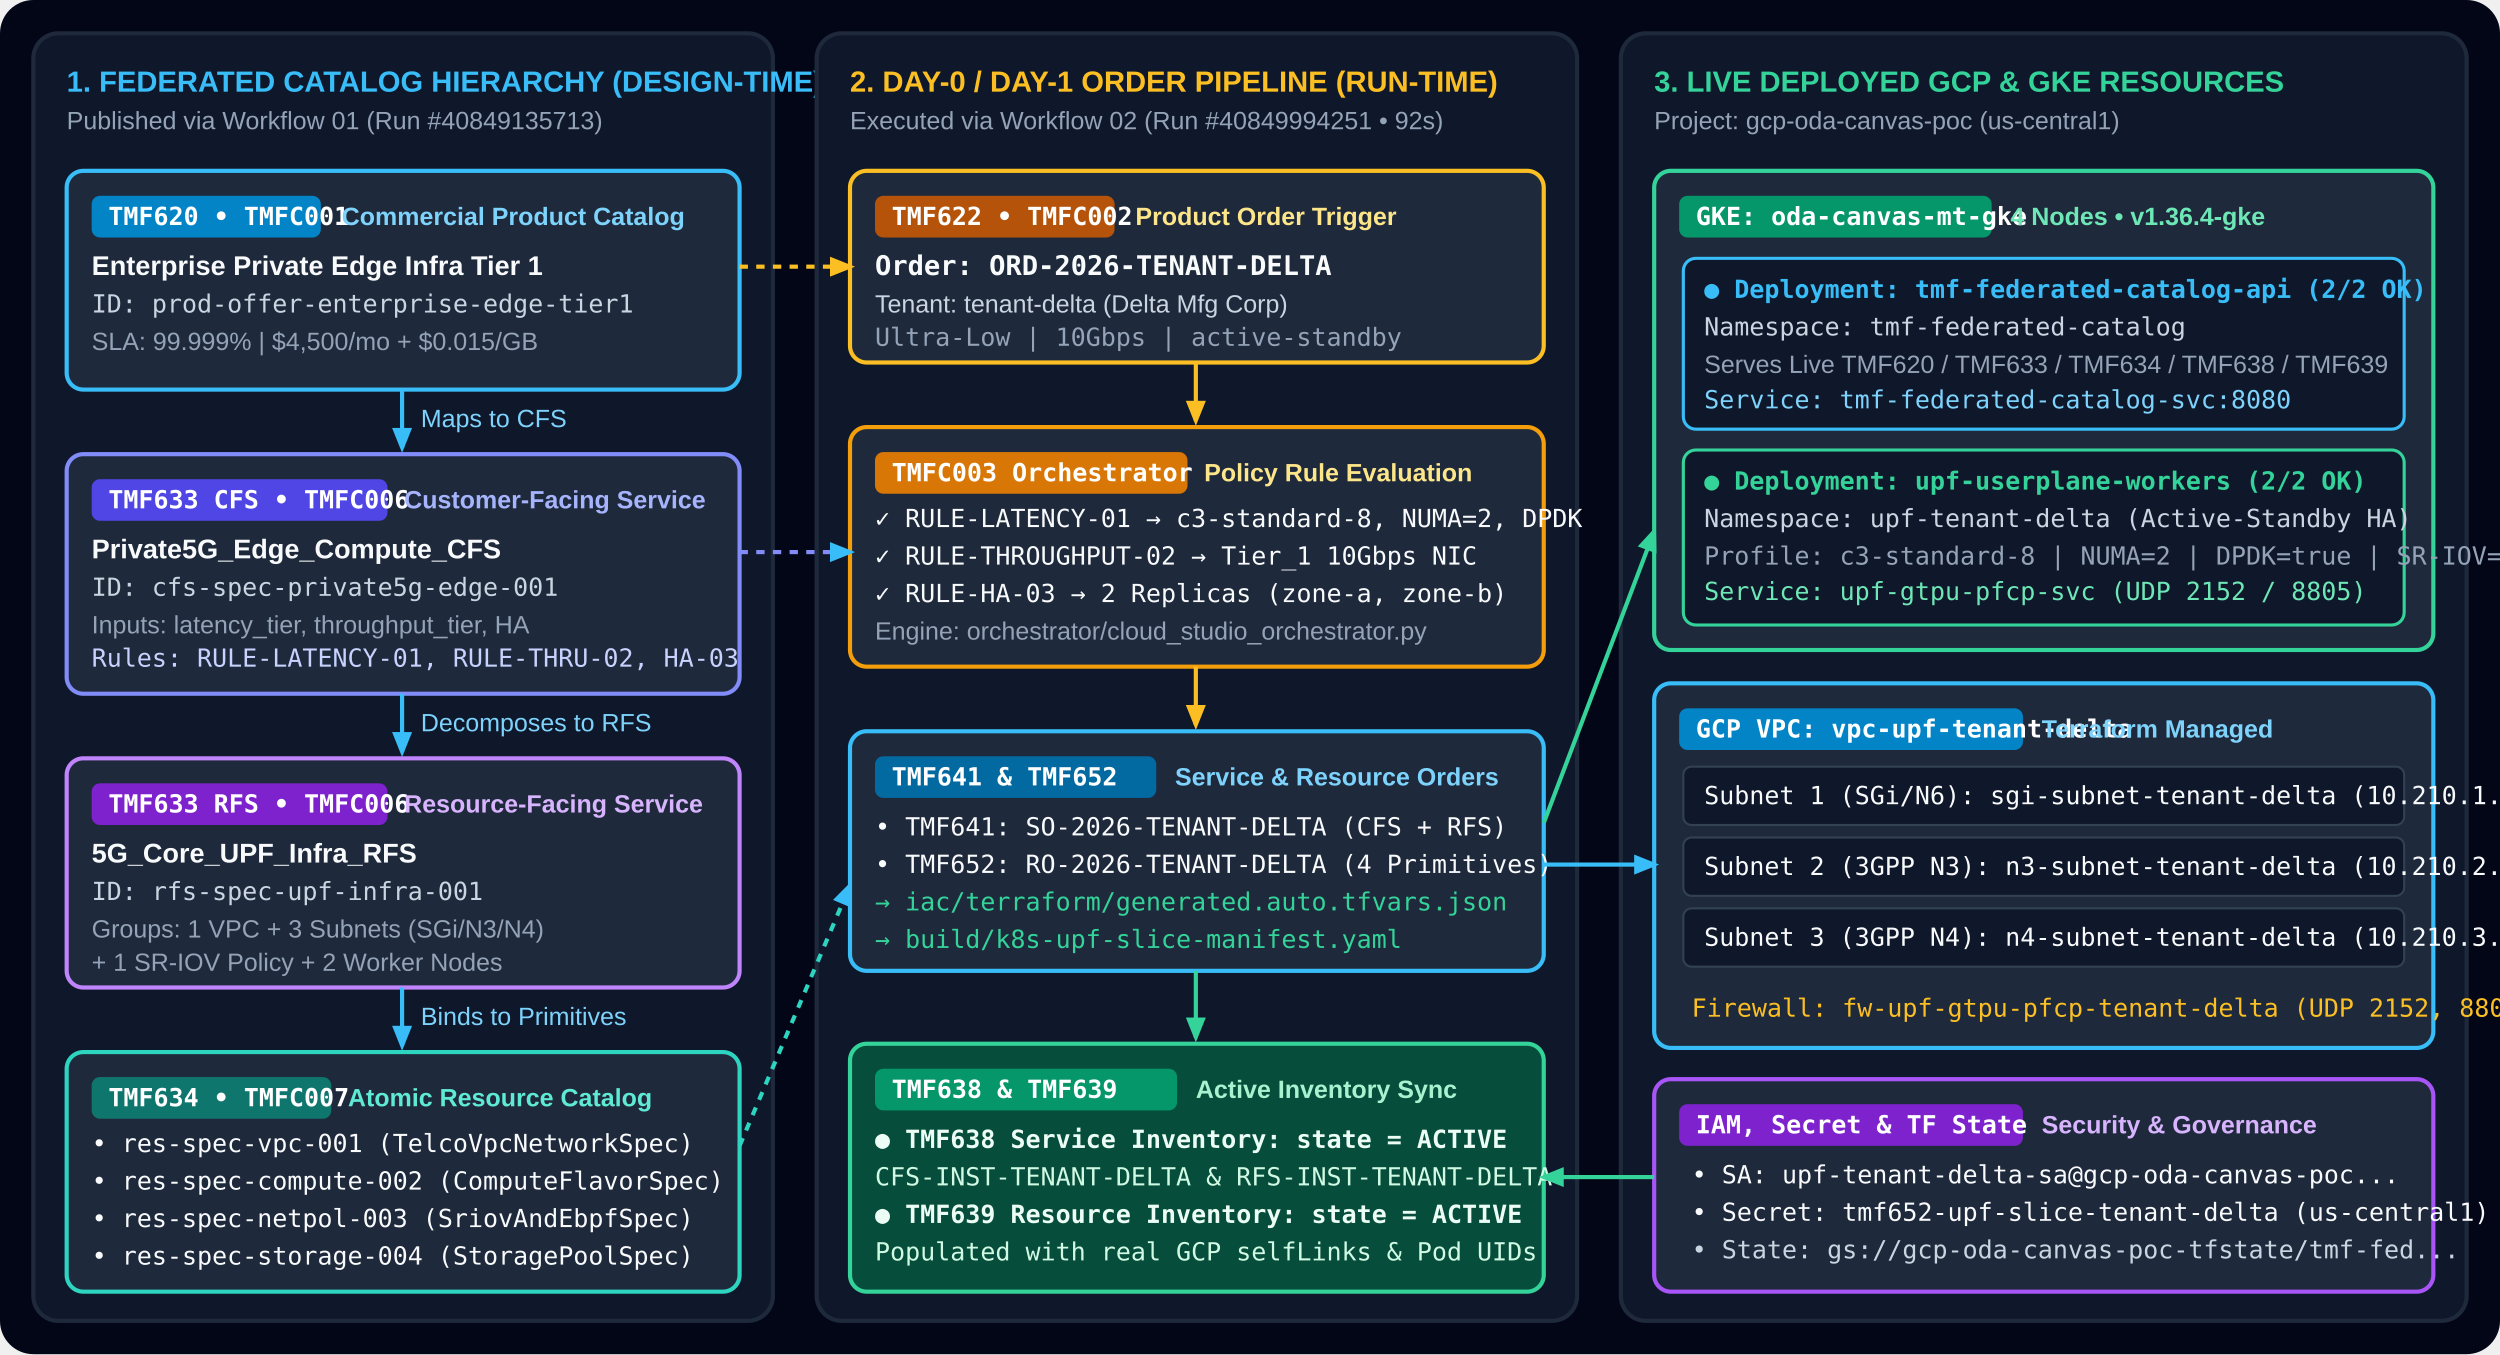
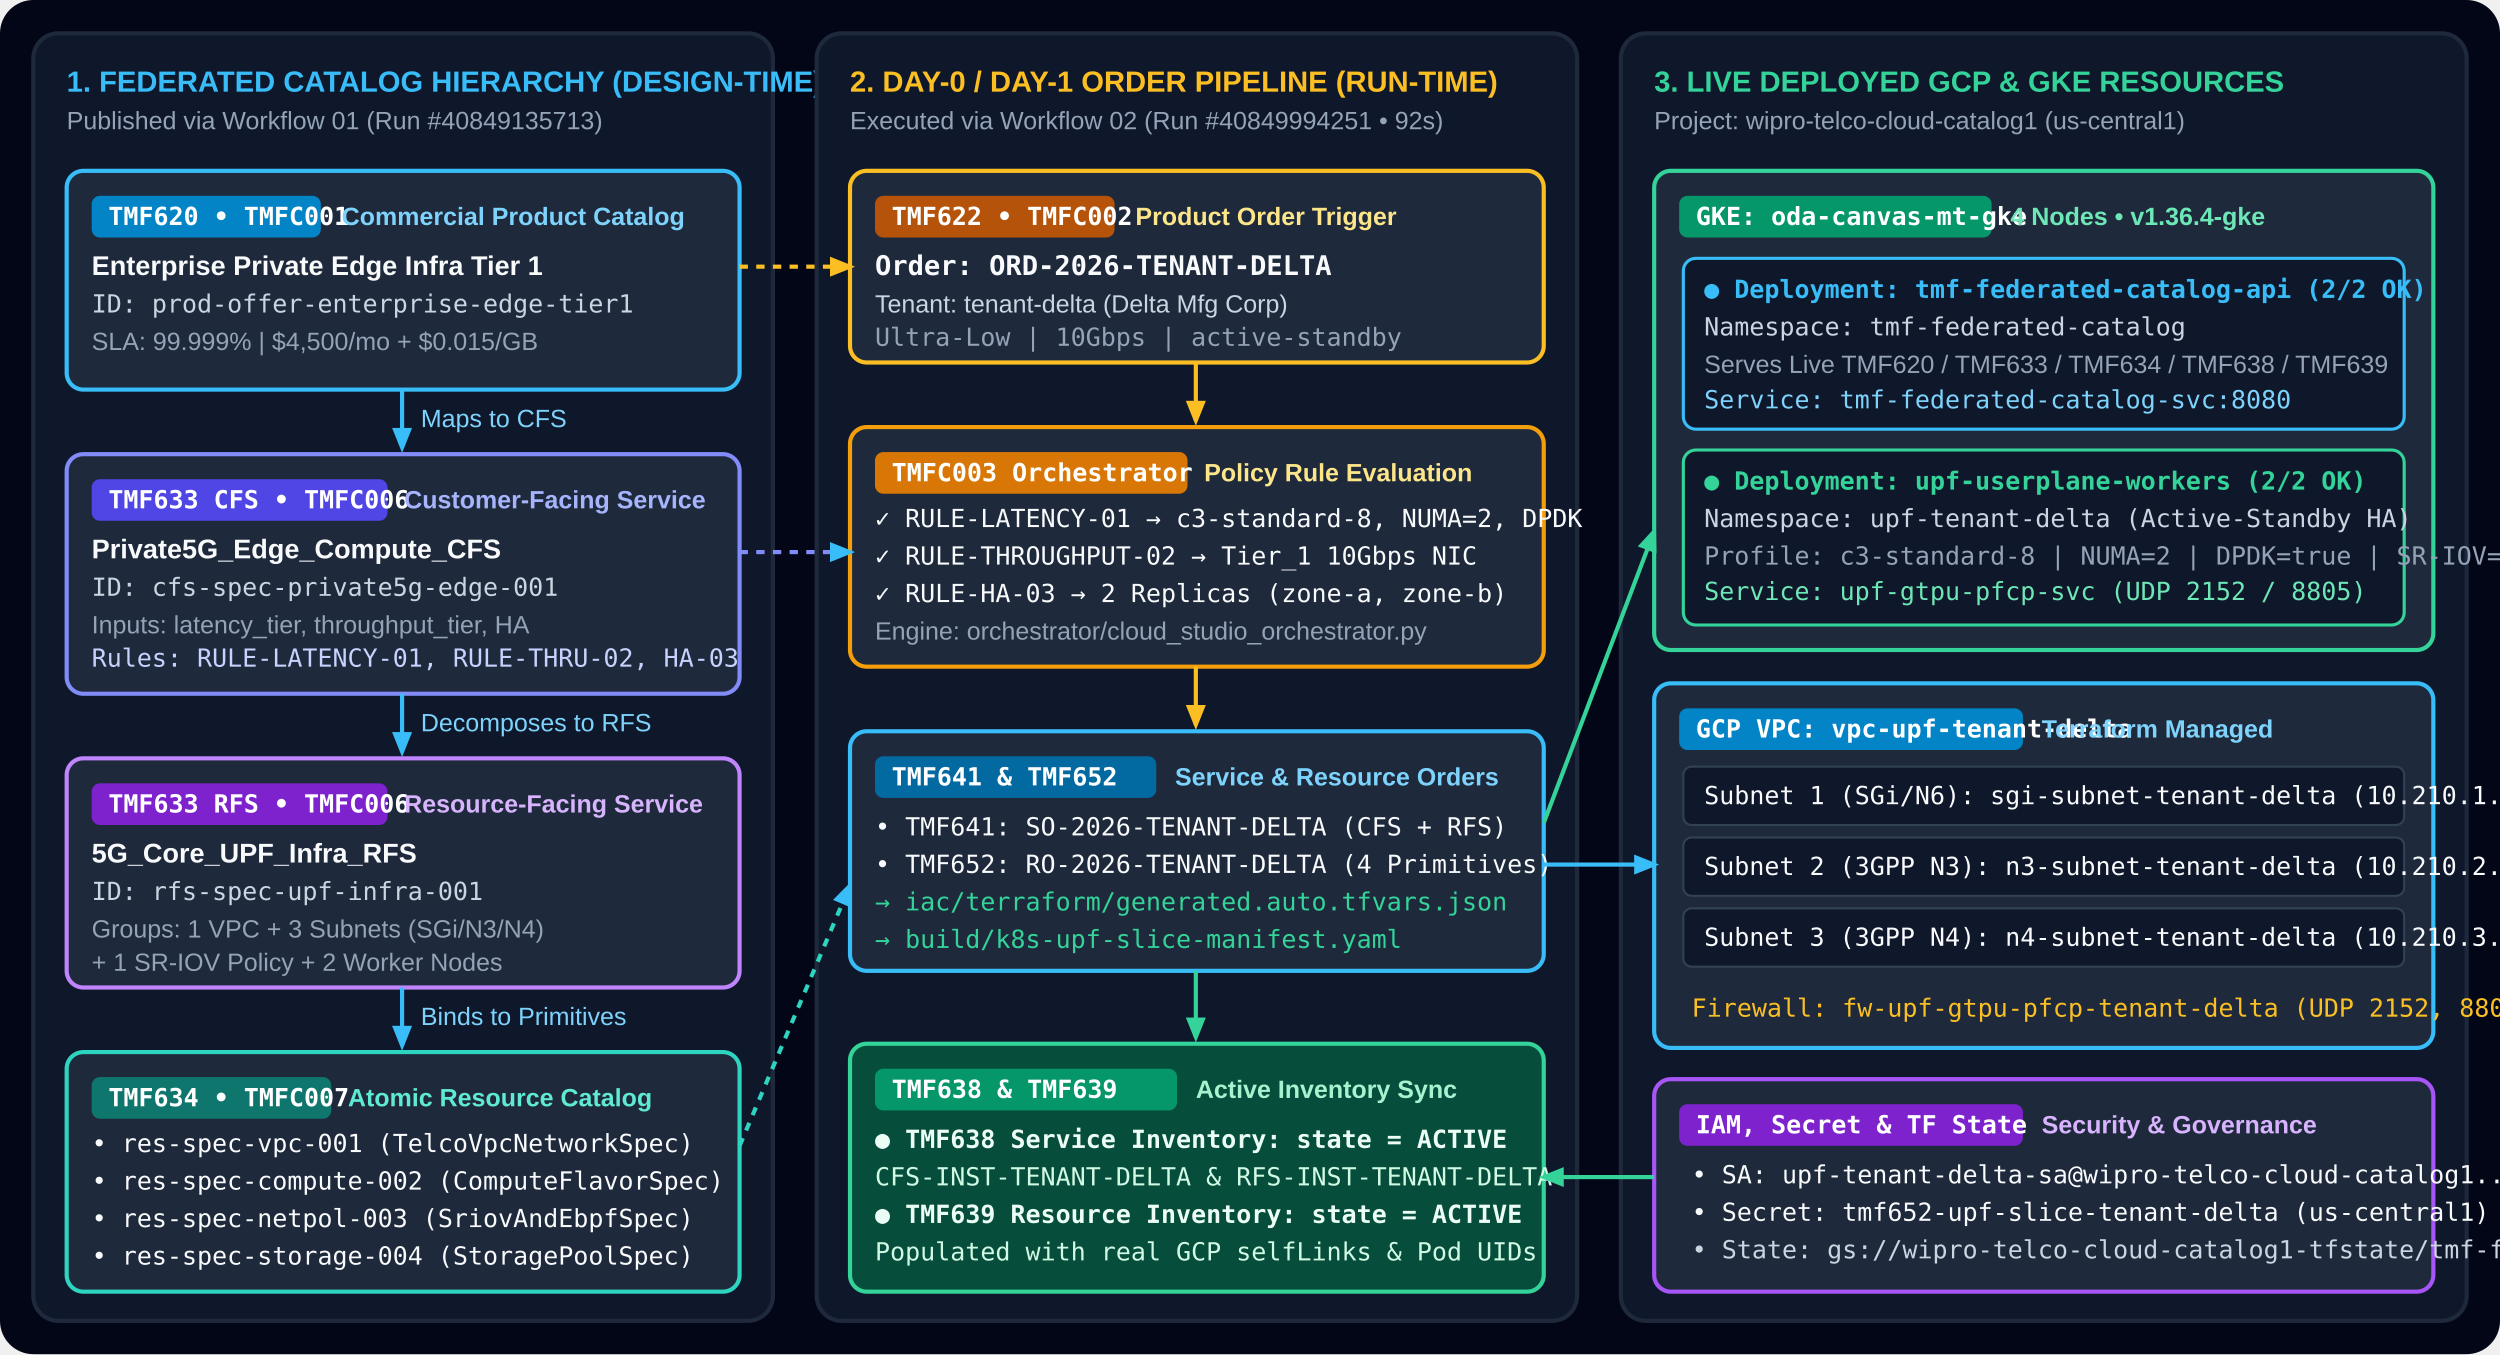
<svg xmlns="http://www.w3.org/2000/svg" viewBox="0 0 1200 650" width="1200" height="650">
  <defs>
    <marker id="arrow-cyan" viewBox="0 0 10 10" refX="8" refY="5" markerWidth="6" markerHeight="6" orient="auto-start-reverse">
      <path d="M 0 1 L 10 5 L 0 9 z" fill="#38bdf8" />
    </marker>
    <marker id="arrow-emerald" viewBox="0 0 10 10" refX="8" refY="5" markerWidth="6" markerHeight="6" orient="auto-start-reverse">
      <path d="M 0 1 L 10 5 L 0 9 z" fill="#34d399" />
    </marker>
    <marker id="arrow-amber" viewBox="0 0 10 10" refX="8" refY="5" markerWidth="6" markerHeight="6" orient="auto-start-reverse">
      <path d="M 0 1 L 10 5 L 0 9 z" fill="#fbbf24" />
    </marker>
  </defs>
  <rect width="1200" height="650" fill="#020617" rx="16" />
  <rect x="16" y="16" width="355" height="618" rx="12" fill="#0f172a" stroke="#1e293b" stroke-width="2" />
  <text x="32" y="44" fill="#38bdf8" font-size="14" font-weight="bold" font-family="Segoe UI, Arial, sans-serif">
    1. FEDERATED CATALOG HIERARCHY (DESIGN-TIME)
  </text>
  <text x="32" y="62" fill="#94a3b8" font-size="12" font-family="Segoe UI, Arial, sans-serif">
    Published via Workflow 01 (Run #40849135713)
  </text>
  <rect x="392" y="16" width="365" height="618" rx="12" fill="#0f172a" stroke="#1e293b" stroke-width="2" />
  <text x="408" y="44" fill="#fbbf24" font-size="14" font-weight="bold" font-family="Segoe UI, Arial, sans-serif">
    2. DAY-0 / DAY-1 ORDER PIPELINE (RUN-TIME)
  </text>
  <text x="408" y="62" fill="#94a3b8" font-size="12" font-family="Segoe UI, Arial, sans-serif">
    Executed via Workflow 02 (Run #40849994251 • 92s)
  </text>
  <rect x="778" y="16" width="406" height="618" rx="12" fill="#0f172a" stroke="#1e293b" stroke-width="2" />
  <text x="794" y="44" fill="#34d399" font-size="14" font-weight="bold" font-family="Segoe UI, Arial, sans-serif">
    3. LIVE DEPLOYED GCP &amp; GKE RESOURCES
  </text>
  <text x="794" y="62" fill="#94a3b8" font-size="12" font-family="Segoe UI, Arial, sans-serif">
-     Project: gcp-oda-canvas-poc (us-central1)
+     Project: wipro-telco-cloud-catalog1 (us-central1)
  </text>
  <rect x="32" y="82" width="323" height="105" rx="8" fill="#1e293b" stroke="#38bdf8" stroke-width="2" />
  <rect x="44" y="94" width="110" height="20" rx="4" fill="#0284c7" />
  <text x="52" y="108" fill="#ffffff" font-size="12" font-weight="bold" font-family="Consolas, monospace">TMF620 • TMFC001</text>
  <text x="164" y="108" fill="#7dd3fc" font-size="12" font-weight="bold" font-family="Segoe UI, Arial, sans-serif">Commercial Product Catalog</text>
  <text x="44" y="132" fill="#f8fafc" font-size="13" font-weight="bold" font-family="Segoe UI, Arial, sans-serif">Enterprise Private Edge Infra Tier 1</text>
  <text x="44" y="150" fill="#cbd5e1" font-size="12" font-family="Consolas, monospace">ID: prod-offer-enterprise-edge-tier1</text>
  <text x="44" y="168" fill="#94a3b8" font-size="12" font-family="Segoe UI, Arial, sans-serif">SLA: 99.999% | $4,500/mo + $0.015/GB</text>
  <line x1="193" y1="187" x2="193" y2="215" stroke="#38bdf8" stroke-width="2" marker-end="url(#arrow-cyan)" />
  <text x="202" y="205" fill="#7dd3fc" font-size="12" font-family="Segoe UI, Arial, sans-serif">Maps to CFS</text>
  <rect x="32" y="218" width="323" height="115" rx="8" fill="#1e293b" stroke="#818cf8" stroke-width="2" />
  <rect x="44" y="230" width="142" height="20" rx="4" fill="#4f46e5" />
  <text x="52" y="244" fill="#ffffff" font-size="12" font-weight="bold" font-family="Consolas, monospace">TMF633 CFS • TMFC006</text>
  <text x="194" y="244" fill="#a5b4fc" font-size="12" font-weight="bold" font-family="Segoe UI, Arial, sans-serif">Customer-Facing Service</text>
  <text x="44" y="268" fill="#f8fafc" font-size="13" font-weight="bold" font-family="Segoe UI, Arial, sans-serif">Private5G_Edge_Compute_CFS</text>
  <text x="44" y="286" fill="#cbd5e1" font-size="12" font-family="Consolas, monospace">ID: cfs-spec-private5g-edge-001</text>
  <text x="44" y="304" fill="#94a3b8" font-size="12" font-family="Segoe UI, Arial, sans-serif">Inputs: latency_tier, throughput_tier, HA</text>
  <text x="44" y="320" fill="#c7d2fe" font-size="12" font-family="Consolas, monospace">Rules: RULE-LATENCY-01, RULE-THRU-02, HA-03</text>
  <line x1="193" y1="333" x2="193" y2="361" stroke="#38bdf8" stroke-width="2" marker-end="url(#arrow-cyan)" />
  <text x="202" y="351" fill="#7dd3fc" font-size="12" font-family="Segoe UI, Arial, sans-serif">Decomposes to RFS</text>
  <rect x="32" y="364" width="323" height="110" rx="8" fill="#1e293b" stroke="#c084fc" stroke-width="2" />
  <rect x="44" y="376" width="142" height="20" rx="4" fill="#7e22ce" />
  <text x="52" y="390" fill="#ffffff" font-size="12" font-weight="bold" font-family="Consolas, monospace">TMF633 RFS • TMFC006</text>
  <text x="194" y="390" fill="#d8b4fe" font-size="12" font-weight="bold" font-family="Segoe UI, Arial, sans-serif">Resource-Facing Service</text>
  <text x="44" y="414" fill="#f8fafc" font-size="13" font-weight="bold" font-family="Segoe UI, Arial, sans-serif">5G_Core_UPF_Infra_RFS</text>
  <text x="44" y="432" fill="#cbd5e1" font-size="12" font-family="Consolas, monospace">ID: rfs-spec-upf-infra-001</text>
  <text x="44" y="450" fill="#94a3b8" font-size="12" font-family="Segoe UI, Arial, sans-serif">Groups: 1 VPC + 3 Subnets (SGi/N3/N4)</text>
  <text x="44" y="466" fill="#94a3b8" font-size="12" font-family="Segoe UI, Arial, sans-serif">+ 1 SR-IOV Policy + 2 Worker Nodes</text>
  <line x1="193" y1="474" x2="193" y2="502" stroke="#38bdf8" stroke-width="2" marker-end="url(#arrow-cyan)" />
  <text x="202" y="492" fill="#7dd3fc" font-size="12" font-family="Segoe UI, Arial, sans-serif">Binds to Primitives</text>
  <rect x="32" y="505" width="323" height="115" rx="8" fill="#1e293b" stroke="#2dd4bf" stroke-width="2" />
  <rect x="44" y="517" width="115" height="20" rx="4" fill="#0f766e" />
  <text x="52" y="531" fill="#ffffff" font-size="12" font-weight="bold" font-family="Consolas, monospace">TMF634 • TMFC007</text>
  <text x="167" y="531" fill="#5eead4" font-size="12" font-weight="bold" font-family="Segoe UI, Arial, sans-serif">Atomic Resource Catalog</text>
  <text x="44" y="553" fill="#f8fafc" font-size="12" font-family="Consolas, monospace">• res-spec-vpc-001 (TelcoVpcNetworkSpec)</text>
  <text x="44" y="571" fill="#f8fafc" font-size="12" font-family="Consolas, monospace">• res-spec-compute-002 (ComputeFlavorSpec)</text>
  <text x="44" y="589" fill="#f8fafc" font-size="12" font-family="Consolas, monospace">• res-spec-netpol-003 (SriovAndEbpfSpec)</text>
  <text x="44" y="607" fill="#f8fafc" font-size="12" font-family="Consolas, monospace">• res-spec-storage-004 (StoragePoolSpec)</text>
  <rect x="408" y="82" width="333" height="92" rx="8" fill="#1e293b" stroke="#fbbf24" stroke-width="2" />
  <rect x="420" y="94" width="115" height="20" rx="4" fill="#b45309" />
  <text x="428" y="108" fill="#ffffff" font-size="12" font-weight="bold" font-family="Consolas, monospace">TMF622 • TMFC002</text>
  <text x="545" y="108" fill="#fde68a" font-size="12" font-weight="bold" font-family="Segoe UI, Arial, sans-serif">Product Order Trigger</text>
  <text x="420" y="132" fill="#f8fafc" font-size="13" font-weight="bold" font-family="Consolas, monospace">Order: ORD-2026-TENANT-DELTA</text>
  <text x="420" y="150" fill="#cbd5e1" font-size="12" font-family="Segoe UI, Arial, sans-serif">Tenant: tenant-delta (Delta Mfg Corp)</text>
  <text x="420" y="166" fill="#94a3b8" font-size="12" font-family="Consolas, monospace">Ultra-Low | 10Gbps | active-standby</text>
  <line x1="574" y1="174" x2="574" y2="202" stroke="#fbbf24" stroke-width="2" marker-end="url(#arrow-amber)" />
  <rect x="408" y="205" width="333" height="115" rx="8" fill="#1e293b" stroke="#f59e0b" stroke-width="2" />
  <rect x="420" y="217" width="150" height="20" rx="4" fill="#d97706" />
  <text x="428" y="231" fill="#ffffff" font-size="12" font-weight="bold" font-family="Consolas, monospace">TMFC003 Orchestrator</text>
  <text x="578" y="231" fill="#fde68a" font-size="12" font-weight="bold" font-family="Segoe UI, Arial, sans-serif">Policy Rule Evaluation</text>
  <text x="420" y="253" fill="#f8fafc" font-size="12" font-family="Consolas, monospace">✓ RULE-LATENCY-01 → c3-standard-8, NUMA=2, DPDK</text>
  <text x="420" y="271" fill="#f8fafc" font-size="12" font-family="Consolas, monospace">✓ RULE-THROUGHPUT-02 → Tier_1 10Gbps NIC</text>
  <text x="420" y="289" fill="#f8fafc" font-size="12" font-family="Consolas, monospace">✓ RULE-HA-03 → 2 Replicas (zone-a, zone-b)</text>
  <text x="420" y="307" fill="#94a3b8" font-size="12" font-family="Segoe UI, Arial, sans-serif">Engine: orchestrator/cloud_studio_orchestrator.py</text>
  <line x1="574" y1="320" x2="574" y2="348" stroke="#fbbf24" stroke-width="2" marker-end="url(#arrow-amber)" />
  <rect x="408" y="351" width="333" height="115" rx="8" fill="#1e293b" stroke="#38bdf8" stroke-width="2" />
  <rect x="420" y="363" width="135" height="20" rx="4" fill="#0369a1" />
  <text x="428" y="377" fill="#ffffff" font-size="12" font-weight="bold" font-family="Consolas, monospace">TMF641 &amp; TMF652</text>
  <text x="564" y="377" fill="#7dd3fc" font-size="12" font-weight="bold" font-family="Segoe UI, Arial, sans-serif">Service &amp; Resource Orders</text>
  <text x="420" y="401" fill="#f8fafc" font-size="12" font-family="Consolas, monospace">• TMF641: SO-2026-TENANT-DELTA (CFS + RFS)</text>
  <text x="420" y="419" fill="#f8fafc" font-size="12" font-family="Consolas, monospace">• TMF652: RO-2026-TENANT-DELTA (4 Primitives)</text>
  <text x="420" y="437" fill="#34d399" font-size="12" font-family="Consolas, monospace">→ iac/terraform/generated.auto.tfvars.json</text>
  <text x="420" y="455" fill="#34d399" font-size="12" font-family="Consolas, monospace">→ build/k8s-upf-slice-manifest.yaml</text>
  <line x1="574" y1="466" x2="574" y2="498" stroke="#34d399" stroke-width="2" marker-end="url(#arrow-emerald)" />
  <rect x="408" y="501" width="333" height="119" rx="8" fill="#064e3b" stroke="#34d399" stroke-width="2" />
  <rect x="420" y="513" width="145" height="20" rx="4" fill="#059669" />
  <text x="428" y="527" fill="#ffffff" font-size="12" font-weight="bold" font-family="Consolas, monospace">TMF638 &amp; TMF639</text>
  <text x="574" y="527" fill="#a7f3d0" font-size="12" font-weight="bold" font-family="Segoe UI, Arial, sans-serif">Active Inventory Sync</text>
  <text x="420" y="551" fill="#ecfdf5" font-size="12" font-weight="bold" font-family="Consolas, monospace">● TMF638 Service Inventory: state = ACTIVE</text>
  <text x="420" y="569" fill="#d1fae5" font-size="12" font-family="Consolas, monospace">  CFS-INST-TENANT-DELTA &amp; RFS-INST-TENANT-DELTA</text>
  <text x="420" y="587" fill="#ecfdf5" font-size="12" font-weight="bold" font-family="Consolas, monospace">● TMF639 Resource Inventory: state = ACTIVE</text>
  <text x="420" y="605" fill="#d1fae5" font-size="12" font-family="Consolas, monospace">  Populated with real GCP selfLinks &amp; Pod UIDs</text>
  <rect x="794" y="82" width="374" height="230" rx="8" fill="#1e293b" stroke="#34d399" stroke-width="2" />
  <rect x="806" y="94" width="150" height="20" rx="4" fill="#059669" />
  <text x="814" y="108" fill="#ffffff" font-size="12" font-weight="bold" font-family="Consolas, monospace">GKE: oda-canvas-mt-gke</text>
  <text x="965" y="108" fill="#6ee7b7" font-size="12" font-weight="bold" font-family="Segoe UI, Arial, sans-serif">4 Nodes • v1.36.4-gke</text>
  <rect x="808" y="124" width="346" height="82" rx="6" fill="#0f172a" stroke="#38bdf8" stroke-width="1.5" />
  <text x="818" y="143" fill="#38bdf8" font-size="12" font-weight="bold" font-family="Consolas, monospace">● Deployment: tmf-federated-catalog-api (2/2 OK)</text>
  <text x="818" y="161" fill="#cbd5e1" font-size="12" font-family="Consolas, monospace">Namespace: tmf-federated-catalog</text>
  <text x="818" y="179" fill="#94a3b8" font-size="12" font-family="Segoe UI, Arial, sans-serif">Serves Live TMF620 / TMF633 / TMF634 / TMF638 / TMF639</text>
  <text x="818" y="196" fill="#7dd3fc" font-size="12" font-family="Consolas, monospace">Service: tmf-federated-catalog-svc:8080</text>
  <rect x="808" y="216" width="346" height="84" rx="6" fill="#0f172a" stroke="#34d399" stroke-width="1.5" />
  <text x="818" y="235" fill="#34d399" font-size="12" font-weight="bold" font-family="Consolas, monospace">● Deployment: upf-userplane-workers (2/2 OK)</text>
  <text x="818" y="253" fill="#cbd5e1" font-size="12" font-family="Consolas, monospace">Namespace: upf-tenant-delta (Active-Standby HA)</text>
  <text x="818" y="271" fill="#94a3b8" font-size="12" font-family="Consolas, monospace">Profile: c3-standard-8 | NUMA=2 | DPDK=true | SR-IOV=4</text>
  <text x="818" y="288" fill="#6ee7b7" font-size="12" font-family="Consolas, monospace">Service: upf-gtpu-pfcp-svc (UDP 2152 / 8805)</text>
  <rect x="794" y="328" width="374" height="175" rx="8" fill="#1e293b" stroke="#38bdf8" stroke-width="2" />
  <rect x="806" y="340" width="165" height="20" rx="4" fill="#0284c7" />
  <text x="814" y="354" fill="#ffffff" font-size="12" font-weight="bold" font-family="Consolas, monospace">GCP VPC: vpc-upf-tenant-delta</text>
  <text x="980" y="354" fill="#7dd3fc" font-size="12" font-weight="bold" font-family="Segoe UI, Arial, sans-serif">Terraform Managed</text>
  <rect x="808" y="368" width="346" height="28" rx="4" fill="#0f172a" stroke="#334155" />
  <text x="818" y="386" fill="#f8fafc" font-size="12" font-family="Consolas, monospace">Subnet 1 (SGi/N6): sgi-subnet-tenant-delta (10.210.1.0/24)</text>
  <rect x="808" y="402" width="346" height="28" rx="4" fill="#0f172a" stroke="#334155" />
  <text x="818" y="420" fill="#f8fafc" font-size="12" font-family="Consolas, monospace">Subnet 2 (3GPP N3): n3-subnet-tenant-delta  (10.210.2.0/24)</text>
  <rect x="808" y="436" width="346" height="28" rx="4" fill="#0f172a" stroke="#334155" />
  <text x="818" y="454" fill="#f8fafc" font-size="12" font-family="Consolas, monospace">Subnet 3 (3GPP N4): n4-subnet-tenant-delta  (10.210.3.0/24)</text>
  <text x="812" y="488" fill="#fbbf24" font-size="12" font-family="Consolas, monospace">Firewall: fw-upf-gtpu-pfcp-tenant-delta (UDP 2152, 8805)</text>
  <rect x="794" y="518" width="374" height="102" rx="8" fill="#1e293b" stroke="#a855f7" stroke-width="2" />
  <rect x="806" y="530" width="165" height="20" rx="4" fill="#7e22ce" />
  <text x="814" y="544" fill="#ffffff" font-size="12" font-weight="bold" font-family="Consolas, monospace">IAM, Secret &amp; TF State</text>
  <text x="980" y="544" fill="#d8b4fe" font-size="12" font-weight="bold" font-family="Segoe UI, Arial, sans-serif">Security &amp; Governance</text>
-   <text x="812" y="568" fill="#f8fafc" font-size="12" font-family="Consolas, monospace">• SA: upf-tenant-delta-sa@gcp-oda-canvas-poc...</text>
+   <text x="812" y="568" fill="#f8fafc" font-size="12" font-family="Consolas, monospace">• SA: upf-tenant-delta-sa@wipro-telco-cloud-catalog1...</text>
  <text x="812" y="586" fill="#f8fafc" font-size="12" font-family="Consolas, monospace">• Secret: tmf652-upf-slice-tenant-delta (us-central1)</text>
-   <text x="812" y="604" fill="#cbd5e1" font-size="12" font-family="Consolas, monospace">• State: gs://gcp-oda-canvas-poc-tfstate/tmf-fed...</text>
+   <text x="812" y="604" fill="#cbd5e1" font-size="12" font-family="Consolas, monospace">• State: gs://wipro-telco-cloud-catalog1-tfstate/tmf-fed...</text>
  <line x1="355" y1="128" x2="408" y2="128" stroke="#fbbf24" stroke-width="2" stroke-dasharray="4 4" marker-end="url(#arrow-amber)" />
  <line x1="355" y1="265" x2="408" y2="265" stroke="#818cf8" stroke-width="2" stroke-dasharray="4 4" marker-end="url(#arrow-cyan)" />
  <line x1="355" y1="550" x2="408" y2="425" stroke="#2dd4bf" stroke-width="2" stroke-dasharray="4 4" marker-end="url(#arrow-cyan)" />
  <line x1="741" y1="395" x2="794" y2="255" stroke="#34d399" stroke-width="2" marker-end="url(#arrow-emerald)" />
  <line x1="741" y1="415" x2="794" y2="415" stroke="#38bdf8" stroke-width="2" marker-end="url(#arrow-cyan)" />
  <line x1="794" y1="565" x2="741" y2="565" stroke="#34d399" stroke-width="2" marker-end="url(#arrow-emerald)" />
</svg>
